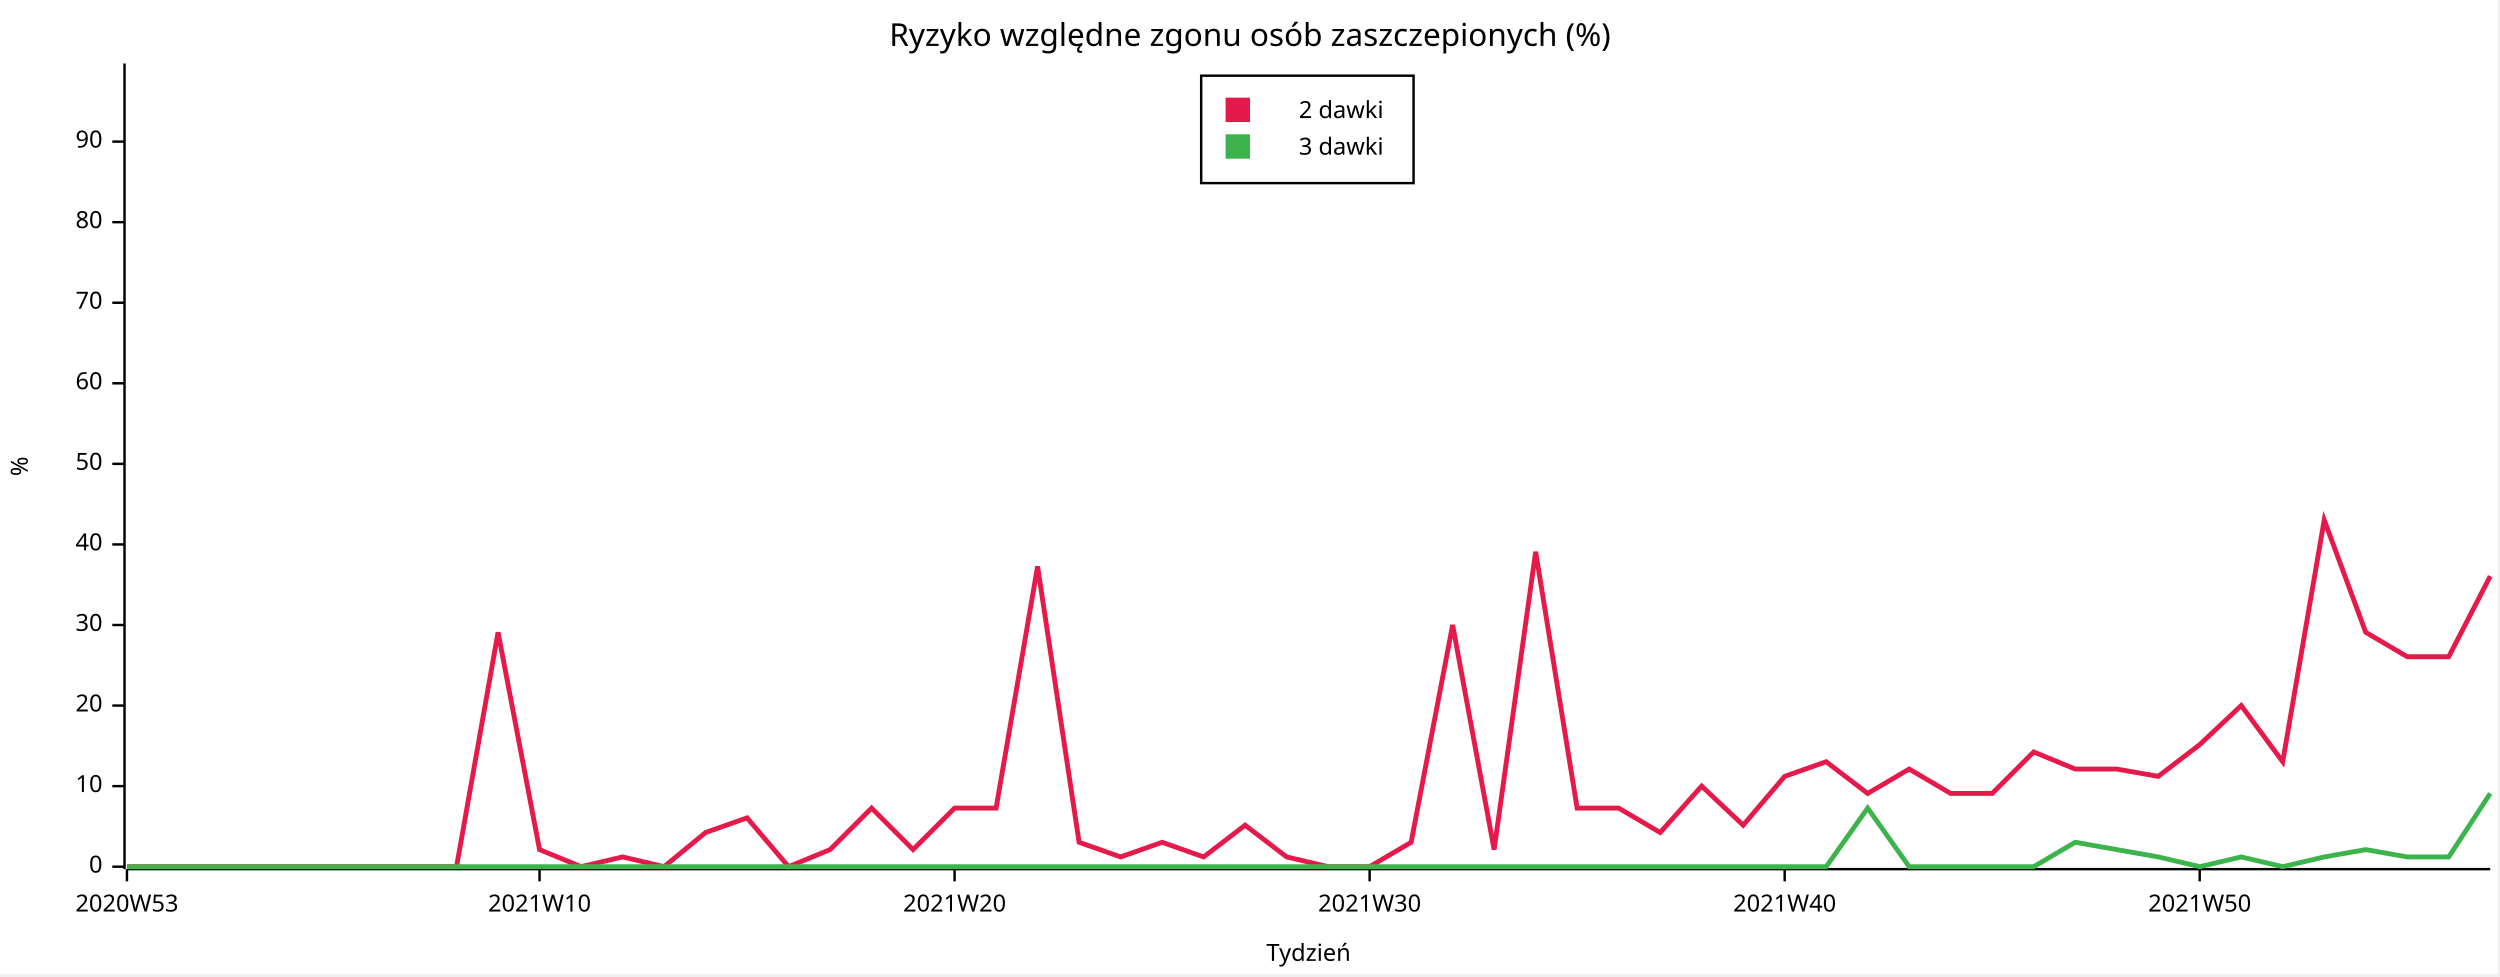
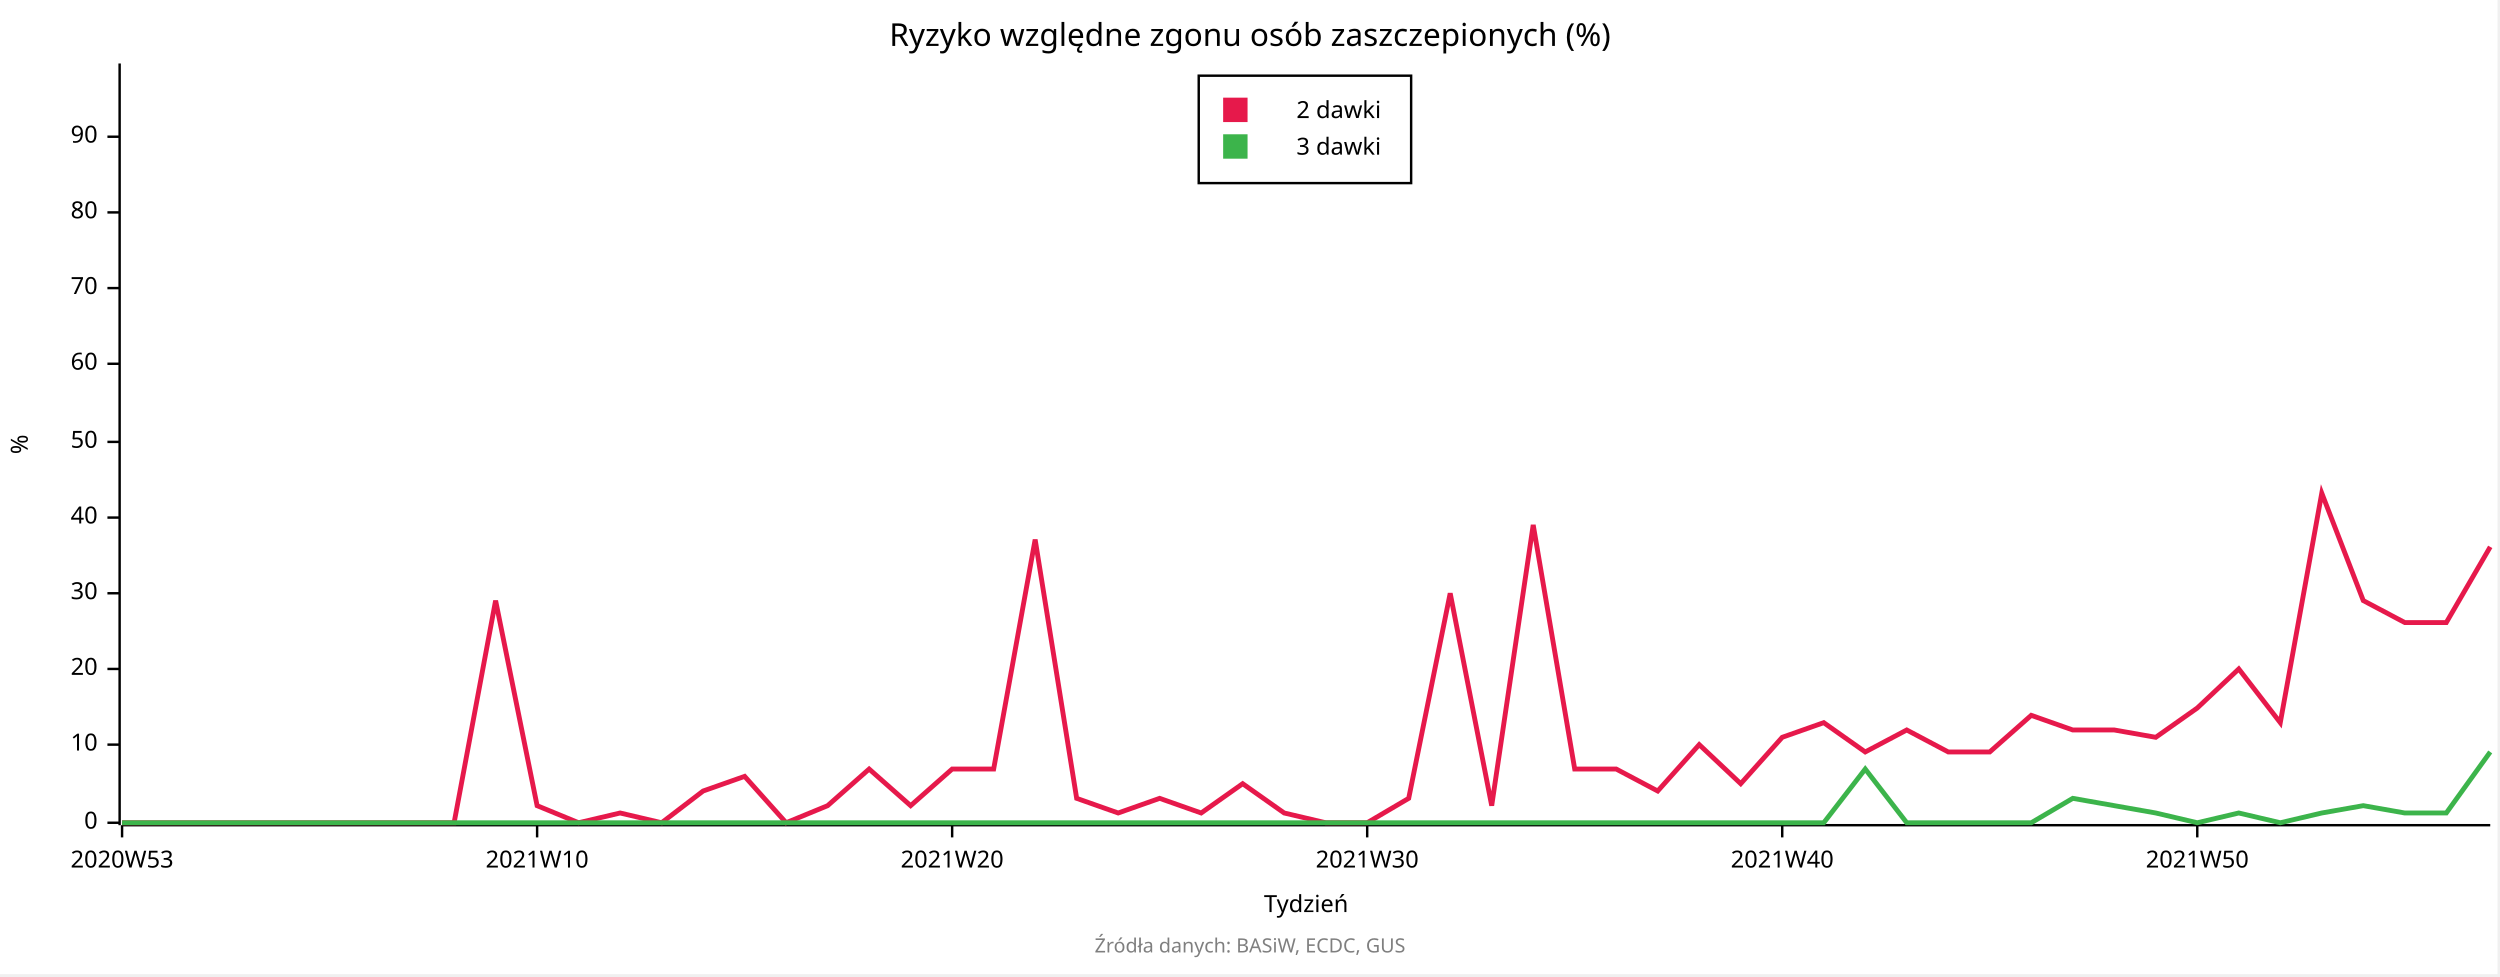
<svg xmlns="http://www.w3.org/2000/svg" width="1024" height="400" viewBox="0 0 1024 400">
  <rect x="0" y="0" width="1023" height="399" opacity="1" fill="#FFFFFF" stroke="none" />
+   <text x="512" y="384" dy="0.76em" text-anchor="middle" font-family="sans-serif" font-size="8.065" opacity="0.5" fill="#000000">
+ Źródła danych: BASiW, ECDC, GUS
+ </text>
  <text x="512" y="9" dy="0.76em" text-anchor="middle" font-family="sans-serif" font-size="12.903" opacity="1" fill="#000000">
Ryzyko względne zgonu osób zaszczepionych (%)
</text>
-   <text x="4" y="191" dy="0.76em" text-anchor="middle" font-family="sans-serif" font-size="9.677" opacity="1" fill="#000000" transform="rotate(270, 4, 191)">
+   <text x="4" y="182" dy="0.76em" text-anchor="middle" font-family="sans-serif" font-size="9.677" opacity="1" fill="#000000" transform="rotate(270, 4, 182)">
%
</text>
-   <text x="536" y="396" dy="-0.5ex" text-anchor="middle" font-family="sans-serif" font-size="9.677" opacity="1" fill="#000000">
+   <text x="535" y="376" dy="-0.5ex" text-anchor="middle" font-family="sans-serif" font-size="9.677" opacity="1" fill="#000000">
Tydzień
</text>
-   <polyline fill="none" opacity="1" stroke="#000000" stroke-width="1" points="51,26 51,356 " />
-   <text x="42" y="355" dy="0.5ex" text-anchor="end" font-family="sans-serif" font-size="9.677" opacity="1" fill="#000000">
+   <polyline fill="none" opacity="1" stroke="#000000" stroke-width="1" points="49,26 49,338 " />
+   <text x="40" y="337" dy="0.5ex" text-anchor="end" font-family="sans-serif" font-size="9.677" opacity="1" fill="#000000">
0
</text>
-   <polyline fill="none" opacity="1" stroke="#000000" stroke-width="1" points="46,355 51,355 " />
-   <text x="42" y="322" dy="0.5ex" text-anchor="end" font-family="sans-serif" font-size="9.677" opacity="1" fill="#000000">
+   <polyline fill="none" opacity="1" stroke="#000000" stroke-width="1" points="44,337 49,337 " />
+   <text x="40" y="305" dy="0.5ex" text-anchor="end" font-family="sans-serif" font-size="9.677" opacity="1" fill="#000000">
10
</text>
-   <polyline fill="none" opacity="1" stroke="#000000" stroke-width="1" points="46,322 51,322 " />
-   <text x="42" y="289" dy="0.5ex" text-anchor="end" font-family="sans-serif" font-size="9.677" opacity="1" fill="#000000">
+   <polyline fill="none" opacity="1" stroke="#000000" stroke-width="1" points="44,305 49,305 " />
+   <text x="40" y="274" dy="0.5ex" text-anchor="end" font-family="sans-serif" font-size="9.677" opacity="1" fill="#000000">
20
</text>
-   <polyline fill="none" opacity="1" stroke="#000000" stroke-width="1" points="46,289 51,289 " />
-   <text x="42" y="256" dy="0.5ex" text-anchor="end" font-family="sans-serif" font-size="9.677" opacity="1" fill="#000000">
+   <polyline fill="none" opacity="1" stroke="#000000" stroke-width="1" points="44,274 49,274 " />
+   <text x="40" y="243" dy="0.5ex" text-anchor="end" font-family="sans-serif" font-size="9.677" opacity="1" fill="#000000">
30
</text>
-   <polyline fill="none" opacity="1" stroke="#000000" stroke-width="1" points="46,256 51,256 " />
-   <text x="42" y="223" dy="0.5ex" text-anchor="end" font-family="sans-serif" font-size="9.677" opacity="1" fill="#000000">
+   <polyline fill="none" opacity="1" stroke="#000000" stroke-width="1" points="44,243 49,243 " />
+   <text x="40" y="212" dy="0.5ex" text-anchor="end" font-family="sans-serif" font-size="9.677" opacity="1" fill="#000000">
40
</text>
-   <polyline fill="none" opacity="1" stroke="#000000" stroke-width="1" points="46,223 51,223 " />
-   <text x="42" y="190" dy="0.5ex" text-anchor="end" font-family="sans-serif" font-size="9.677" opacity="1" fill="#000000">
+   <polyline fill="none" opacity="1" stroke="#000000" stroke-width="1" points="44,212 49,212 " />
+   <text x="40" y="181" dy="0.5ex" text-anchor="end" font-family="sans-serif" font-size="9.677" opacity="1" fill="#000000">
50
</text>
-   <polyline fill="none" opacity="1" stroke="#000000" stroke-width="1" points="46,190 51,190 " />
-   <text x="42" y="157" dy="0.5ex" text-anchor="end" font-family="sans-serif" font-size="9.677" opacity="1" fill="#000000">
+   <polyline fill="none" opacity="1" stroke="#000000" stroke-width="1" points="44,181 49,181 " />
+   <text x="40" y="149" dy="0.5ex" text-anchor="end" font-family="sans-serif" font-size="9.677" opacity="1" fill="#000000">
60
</text>
-   <polyline fill="none" opacity="1" stroke="#000000" stroke-width="1" points="46,157 51,157 " />
-   <text x="42" y="124" dy="0.5ex" text-anchor="end" font-family="sans-serif" font-size="9.677" opacity="1" fill="#000000">
+   <polyline fill="none" opacity="1" stroke="#000000" stroke-width="1" points="44,149 49,149 " />
+   <text x="40" y="118" dy="0.5ex" text-anchor="end" font-family="sans-serif" font-size="9.677" opacity="1" fill="#000000">
70
</text>
-   <polyline fill="none" opacity="1" stroke="#000000" stroke-width="1" points="46,124 51,124 " />
-   <text x="42" y="91" dy="0.5ex" text-anchor="end" font-family="sans-serif" font-size="9.677" opacity="1" fill="#000000">
+   <polyline fill="none" opacity="1" stroke="#000000" stroke-width="1" points="44,118 49,118 " />
+   <text x="40" y="87" dy="0.5ex" text-anchor="end" font-family="sans-serif" font-size="9.677" opacity="1" fill="#000000">
80
</text>
-   <polyline fill="none" opacity="1" stroke="#000000" stroke-width="1" points="46,91 51,91 " />
-   <text x="42" y="58" dy="0.5ex" text-anchor="end" font-family="sans-serif" font-size="9.677" opacity="1" fill="#000000">
+   <polyline fill="none" opacity="1" stroke="#000000" stroke-width="1" points="44,87 49,87 " />
+   <text x="40" y="56" dy="0.5ex" text-anchor="end" font-family="sans-serif" font-size="9.677" opacity="1" fill="#000000">
90
</text>
-   <polyline fill="none" opacity="1" stroke="#000000" stroke-width="1" points="46,58 51,58 " />
-   <polyline fill="none" opacity="1" stroke="#000000" stroke-width="1" points="52,356 1020,356 " />
-   <text x="52" y="366" dy="0.76em" text-anchor="middle" font-family="sans-serif" font-size="9.677" opacity="1" fill="#000000">
+   <polyline fill="none" opacity="1" stroke="#000000" stroke-width="1" points="44,56 49,56 " />
+   <polyline fill="none" opacity="1" stroke="#000000" stroke-width="1" points="50,338 1020,338 " />
+   <text x="50" y="348" dy="0.76em" text-anchor="middle" font-family="sans-serif" font-size="9.677" opacity="1" fill="#000000">
2020W53
</text>
-   <polyline fill="none" opacity="1" stroke="#000000" stroke-width="1" points="52,356 52,361 " />
-   <text x="221" y="366" dy="0.76em" text-anchor="middle" font-family="sans-serif" font-size="9.677" opacity="1" fill="#000000">
+   <polyline fill="none" opacity="1" stroke="#000000" stroke-width="1" points="50,338 50,343 " />
+   <text x="220" y="348" dy="0.76em" text-anchor="middle" font-family="sans-serif" font-size="9.677" opacity="1" fill="#000000">
2021W10
</text>
-   <polyline fill="none" opacity="1" stroke="#000000" stroke-width="1" points="221,356 221,361 " />
-   <text x="391" y="366" dy="0.76em" text-anchor="middle" font-family="sans-serif" font-size="9.677" opacity="1" fill="#000000">
+   <polyline fill="none" opacity="1" stroke="#000000" stroke-width="1" points="220,338 220,343 " />
+   <text x="390" y="348" dy="0.76em" text-anchor="middle" font-family="sans-serif" font-size="9.677" opacity="1" fill="#000000">
2021W20
</text>
-   <polyline fill="none" opacity="1" stroke="#000000" stroke-width="1" points="391,356 391,361 " />
-   <text x="561" y="366" dy="0.76em" text-anchor="middle" font-family="sans-serif" font-size="9.677" opacity="1" fill="#000000">
+   <polyline fill="none" opacity="1" stroke="#000000" stroke-width="1" points="390,338 390,343 " />
+   <text x="560" y="348" dy="0.76em" text-anchor="middle" font-family="sans-serif" font-size="9.677" opacity="1" fill="#000000">
2021W30
</text>
-   <polyline fill="none" opacity="1" stroke="#000000" stroke-width="1" points="561,356 561,361 " />
-   <text x="731" y="366" dy="0.76em" text-anchor="middle" font-family="sans-serif" font-size="9.677" opacity="1" fill="#000000">
+   <polyline fill="none" opacity="1" stroke="#000000" stroke-width="1" points="560,338 560,343 " />
+   <text x="730" y="348" dy="0.76em" text-anchor="middle" font-family="sans-serif" font-size="9.677" opacity="1" fill="#000000">
2021W40
</text>
-   <polyline fill="none" opacity="1" stroke="#000000" stroke-width="1" points="731,356 731,361 " />
-   <text x="901" y="366" dy="0.76em" text-anchor="middle" font-family="sans-serif" font-size="9.677" opacity="1" fill="#000000">
+   <polyline fill="none" opacity="1" stroke="#000000" stroke-width="1" points="730,338 730,343 " />
+   <text x="900" y="348" dy="0.76em" text-anchor="middle" font-family="sans-serif" font-size="9.677" opacity="1" fill="#000000">
2021W50
</text>
-   <polyline fill="none" opacity="1" stroke="#000000" stroke-width="1" points="901,356 901,361 " />
-   <polyline fill="none" opacity="1" stroke="#E6194B" stroke-width="2" points="52,355 68,355 85,355 102,355 119,355 136,355 153,355 170,355 187,355 204,259 221,348 238,355 255,351 272,355 289,341 306,335 323,355 340,348 357,331 374,348 391,331 408,331 425,232 442,345 459,351 476,345 493,351 510,338 527,351 544,355 561,355 578,345 595,256 612,348 629,226 646,331 663,331 680,341 697,322 714,338 731,318 748,312 765,325 782,315 799,325 816,325 833,308 850,315 867,315 884,318 901,305 918,289 935,312 952,213 969,259 986,269 1003,269 1020,236 " />
-   <polyline fill="none" opacity="1" stroke="#3CB44B" stroke-width="2" points="52,355 68,355 85,355 102,355 119,355 136,355 153,355 170,355 187,355 204,355 221,355 238,355 255,355 272,355 289,355 306,355 323,355 340,355 357,355 374,355 391,355 408,355 425,355 442,355 459,355 476,355 493,355 510,355 527,355 544,355 561,355 578,355 595,355 612,355 629,355 646,355 663,355 680,355 697,355 714,355 731,355 748,355 765,331 782,355 799,355 816,355 833,355 850,345 867,348 884,351 901,355 918,351 935,355 952,351 969,348 986,351 1003,351 1020,325 " />
-   <rect x="492" y="31" width="87" height="44" opacity="1" fill="none" stroke="#000000" />
-   <text x="532" y="41" dy="0.76em" text-anchor="start" font-family="sans-serif" font-size="9.677" opacity="1" fill="#000000">
+   <polyline fill="none" opacity="1" stroke="#000000" stroke-width="1" points="900,338 900,343 " />
+   <polyline fill="none" opacity="1" stroke="#E6194B" stroke-width="2" points="50,337 67,337 84,337 101,337 118,337 135,337 152,337 169,337 186,337 203,246 220,330 237,337 254,333 271,337 288,324 305,318 322,337 339,330 356,315 373,330 390,315 407,315 424,221 441,327 458,333 475,327 492,333 509,321 526,333 543,337 560,337 577,327 594,243 611,330 628,215 645,315 662,315 679,324 696,305 713,321 730,302 747,296 764,308 781,299 798,308 815,308 832,293 849,299 866,299 883,302 900,290 917,274 934,296 951,202 968,246 985,255 1002,255 1020,224 " />
+   <polyline fill="none" opacity="1" stroke="#3CB44B" stroke-width="2" points="50,337 67,337 84,337 101,337 118,337 135,337 152,337 169,337 186,337 203,337 220,337 237,337 254,337 271,337 288,337 305,337 322,337 339,337 356,337 373,337 390,337 407,337 424,337 441,337 458,337 475,337 492,337 509,337 526,337 543,337 560,337 577,337 594,337 611,337 628,337 645,337 662,337 679,337 696,337 713,337 730,337 747,337 764,315 781,337 798,337 815,337 832,337 849,327 866,330 883,333 900,337 917,333 934,337 951,333 968,330 985,333 1002,333 1020,308 " />
+   <rect x="491" y="31" width="87" height="44" opacity="1" fill="none" stroke="#000000" />
+   <text x="531" y="41" dy="0.76em" text-anchor="start" font-family="sans-serif" font-size="9.677" opacity="1" fill="#000000">
2 dawki
</text>
-   <text x="532" y="56" dy="0.76em" text-anchor="start" font-family="sans-serif" font-size="9.677" opacity="1" fill="#000000">
+   <text x="531" y="56" dy="0.76em" text-anchor="start" font-family="sans-serif" font-size="9.677" opacity="1" fill="#000000">
3 dawki
</text>
-   <rect x="502" y="40" width="10" height="10" opacity="1" fill="#E6194B" stroke="none" />
-   <rect x="502" y="55" width="10" height="10" opacity="1" fill="#3CB44B" stroke="none" />
+   <rect x="501" y="40" width="10" height="10" opacity="1" fill="#E6194B" stroke="none" />
+   <rect x="501" y="55" width="10" height="10" opacity="1" fill="#3CB44B" stroke="none" />
</svg>
